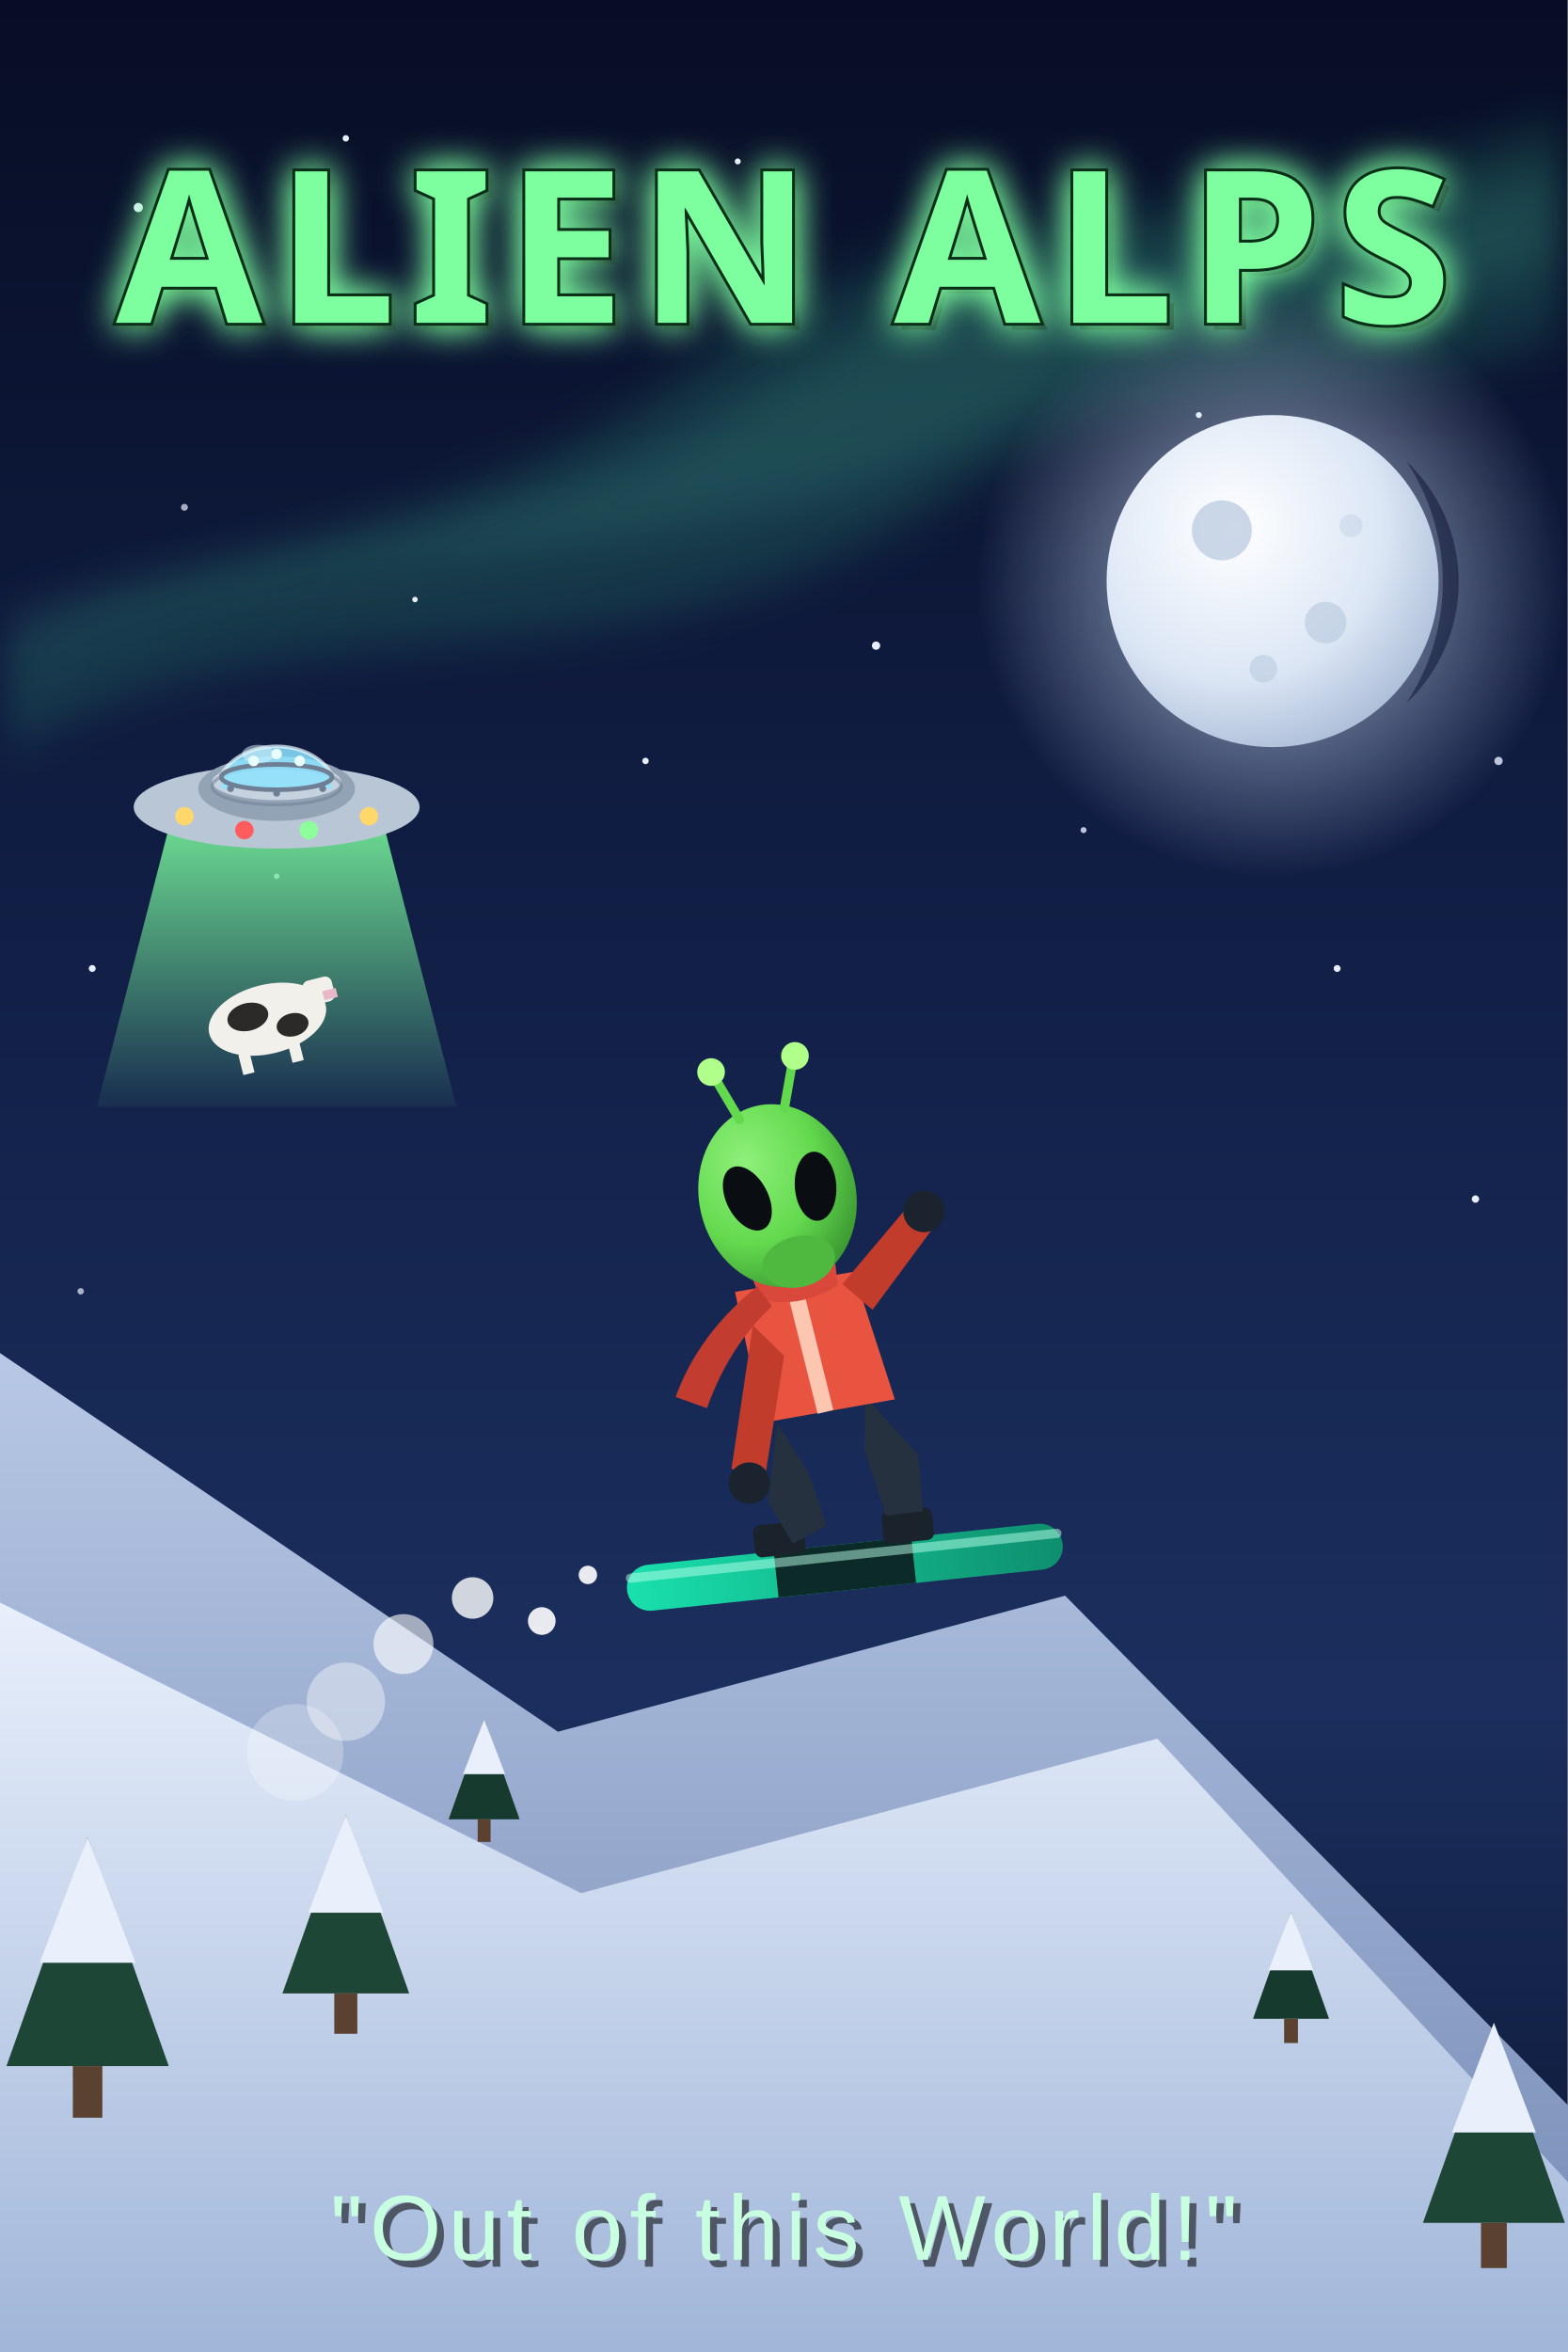
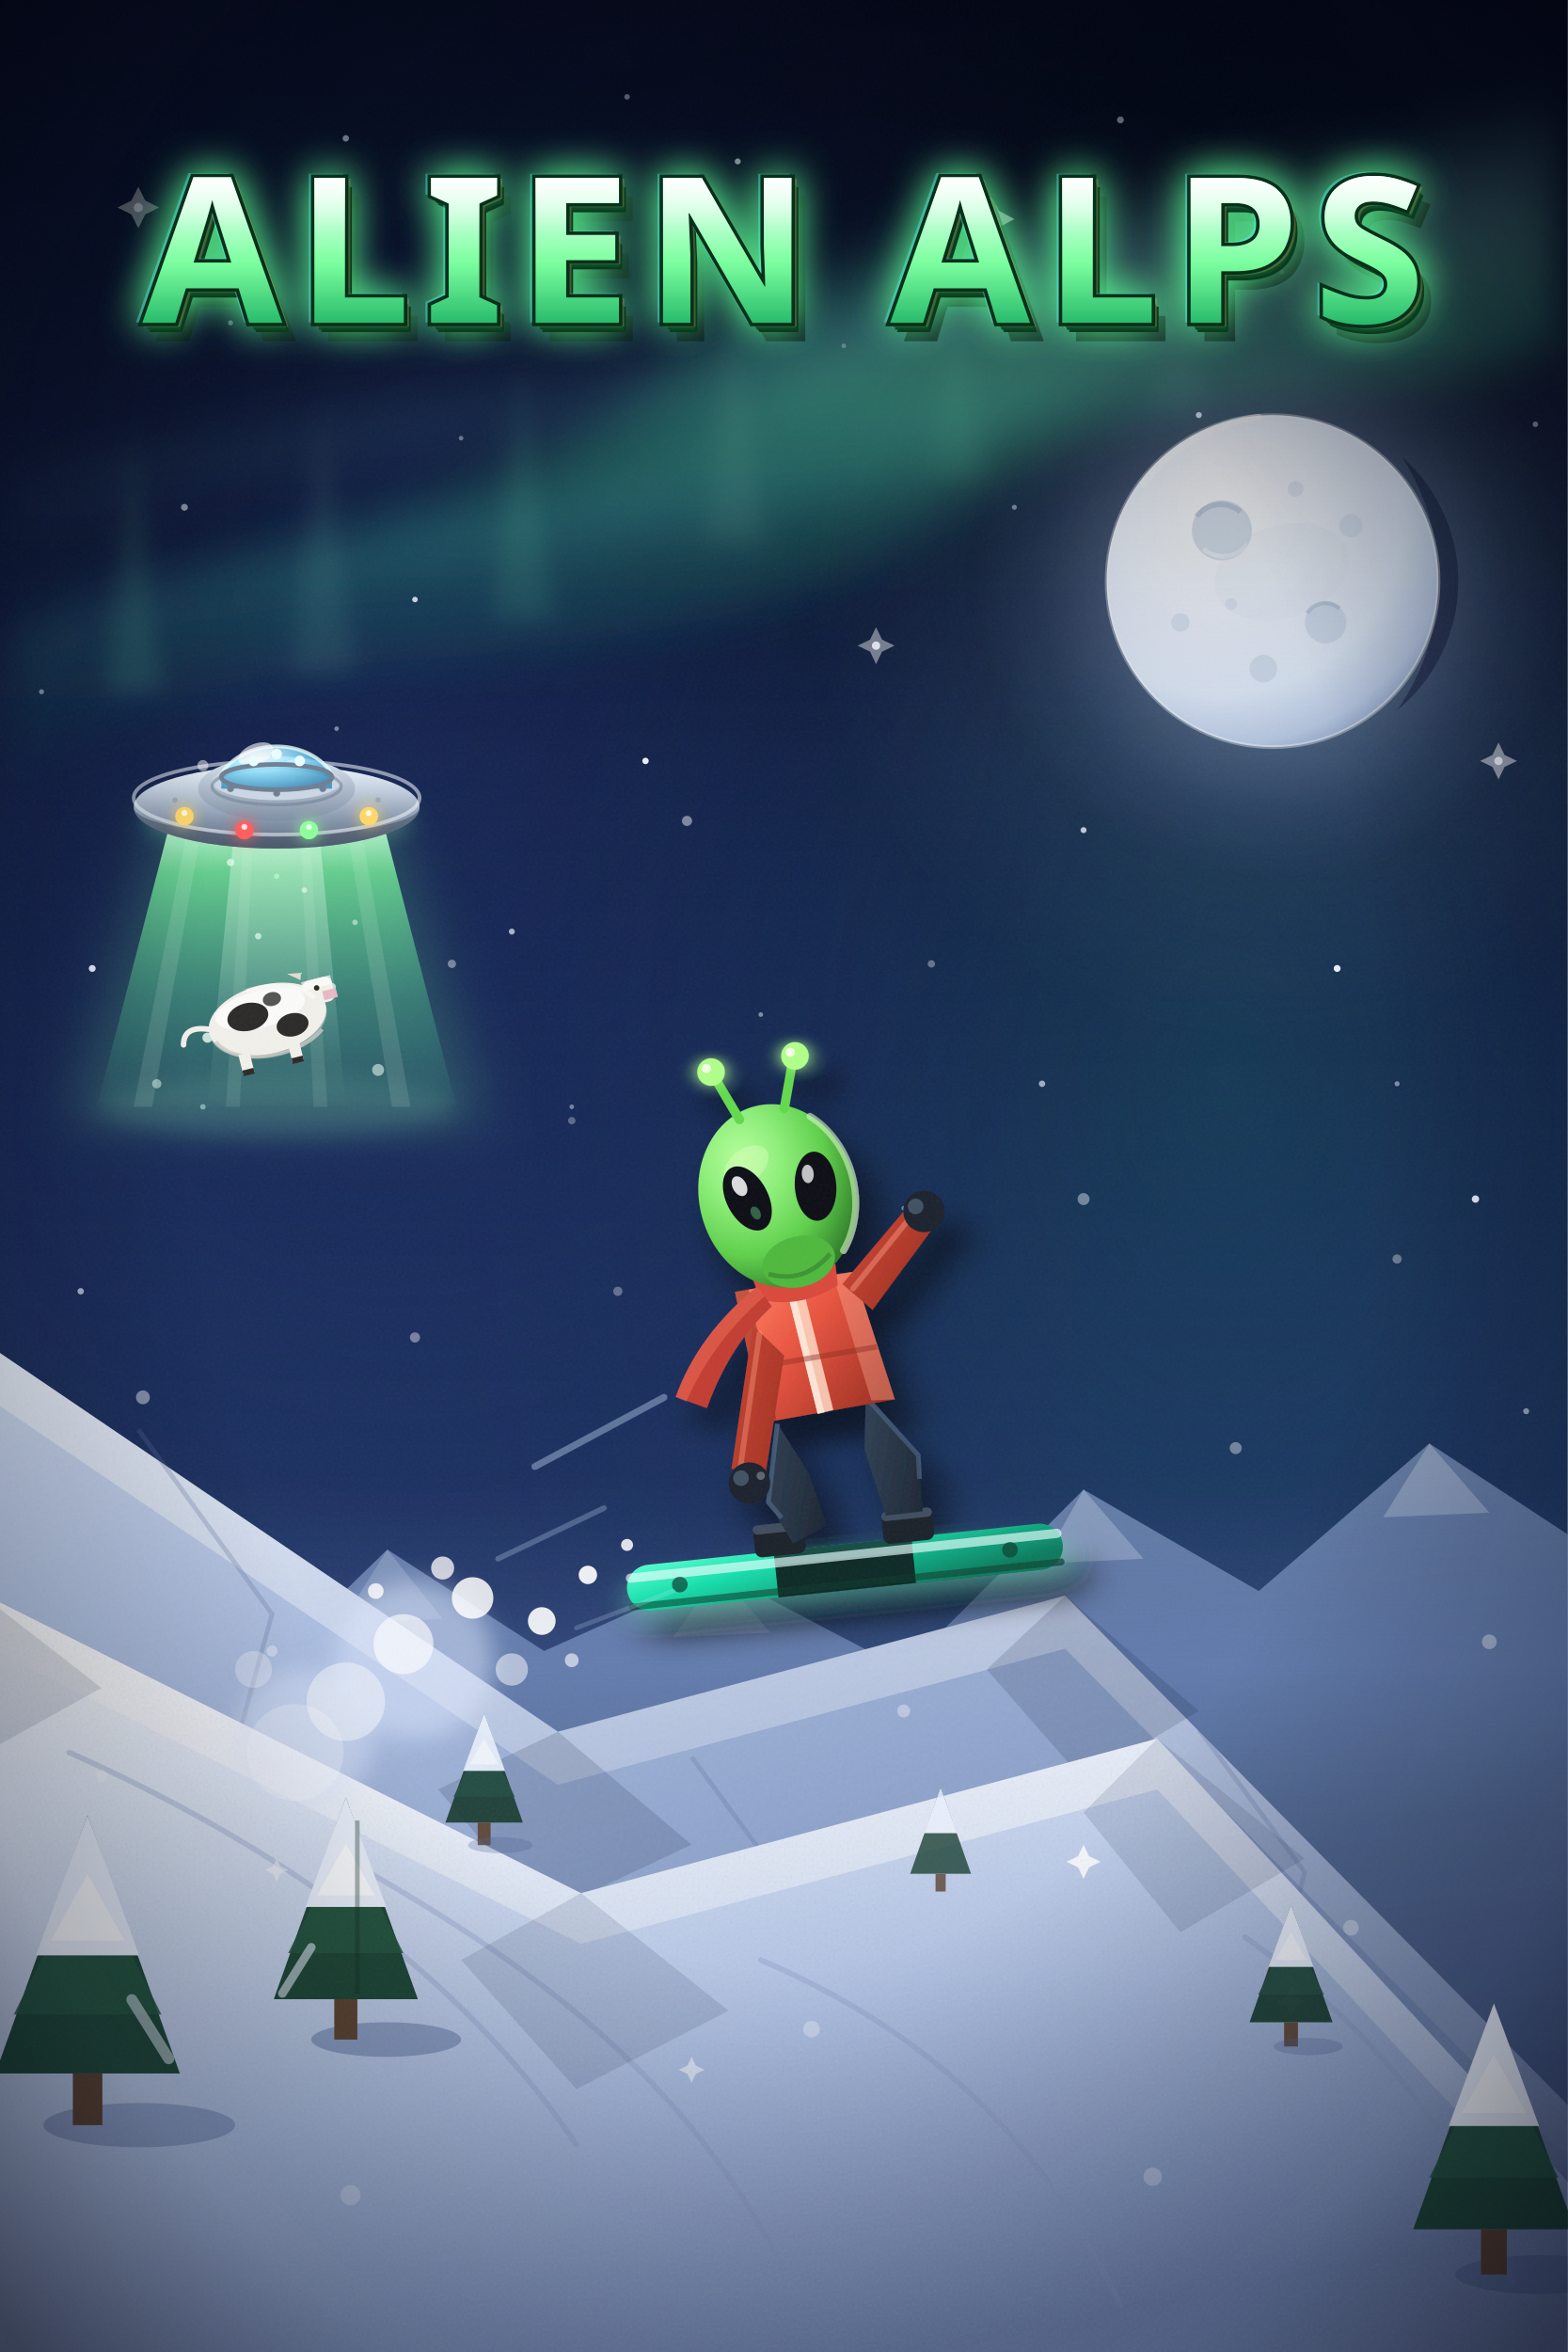
<svg xmlns="http://www.w3.org/2000/svg" viewBox="0 0 680 1020" width="400" height="600">
  <defs>
-     <linearGradient id="aaBg" x1="0" y1="0" x2="0" y2="1">
-       <stop offset="0" stop-color="#070d24" />
+     <linearGradient id="aao_sky" x1="0" y1="0" x2="0" y2="1">
+       <stop offset="0" stop-color="#04081c" />
+       <stop offset="0.18" stop-color="#070d24" />
      <stop offset="0.42" stop-color="#122048" />
-       <stop offset="0.72" stop-color="#1b2f5e" />
+       <stop offset="0.62" stop-color="#1b2f5e" />
+       <stop offset="0.80" stop-color="#16294f" />
      <stop offset="1" stop-color="#0b1530" />
    </linearGradient>
-     <radialGradient id="aaMoon" cx="38%" cy="34%" r="70%">
+     <radialGradient id="aao_nebulaA" cx="26%" cy="22%" r="58%">
+       <stop offset="0" stop-color="#3a6bd8" stop-opacity="0.20" />
+       <stop offset="0.6" stop-color="#2a4a9e" stop-opacity="0.08" />
+       <stop offset="1" stop-color="#0b1530" stop-opacity="0" />
+     </radialGradient>
+     <radialGradient id="aao_nebulaB" cx="78%" cy="46%" r="52%">
+       <stop offset="0" stop-color="#1fbf8f" stop-opacity="0.14" />
+       <stop offset="1" stop-color="#0b1530" stop-opacity="0" />
+     </radialGradient>
+     <linearGradient id="aao_auroraA" x1="0" y1="0" x2="0" y2="1">
+       <stop offset="0" stop-color="#8affd0" stop-opacity="0.05" />
+       <stop offset="0.45" stop-color="#3ddc97" stop-opacity="0.42" />
+       <stop offset="1" stop-color="#1a8f7d" stop-opacity="0.02" />
+     </linearGradient>
+     <linearGradient id="aao_auroraB" x1="0" y1="0" x2="0" y2="1">
+       <stop offset="0" stop-color="#c9ffe9" stop-opacity="0.03" />
+       <stop offset="0.5" stop-color="#66f0c8" stop-opacity="0.34" />
+       <stop offset="1" stop-color="#2f7fd0" stop-opacity="0.02" />
+     </linearGradient>
+     <linearGradient id="aao_auroraC" x1="0" y1="0" x2="0" y2="1">
+       <stop offset="0" stop-color="#a98bff" stop-opacity="0.02" />
+       <stop offset="0.5" stop-color="#7ad7ff" stop-opacity="0.20" />
+       <stop offset="1" stop-color="#7ad7ff" stop-opacity="0" />
+     </linearGradient>
+     <radialGradient id="aao_moonFace" cx="34%" cy="28%" r="78%">
      <stop offset="0" stop-color="#ffffff" />
-       <stop offset="0.65" stop-color="#dbe6f5" />
-       <stop offset="1" stop-color="#aebfd9" />
-     </radialGradient>
-     <radialGradient id="aaMoonHalo" cx="50%" cy="50%" r="50%">
-       <stop offset="0.55" stop-color="rgba(214,230,255,0.35)" />
-       <stop offset="1" stop-color="rgba(214,230,255,0)" />
-     </radialGradient>
-     <linearGradient id="aaBeam" x1="0" y1="0" x2="0" y2="1">
-       <stop offset="0" stop-color="rgba(125,255,160,0.85)" />
-       <stop offset="1" stop-color="rgba(125,255,160,0.05)" />
-     </linearGradient>
-     <linearGradient id="aaSnowA" x1="0" y1="0" x2="0" y2="1">
-       <stop offset="0" stop-color="#e9f0fc" />
-       <stop offset="1" stop-color="#9fb4d8" />
-     </linearGradient>
-     <linearGradient id="aaSnowB" x1="0" y1="0" x2="0" y2="1">
-       <stop offset="0" stop-color="#b9c9e6" />
-       <stop offset="1" stop-color="#7288b3" />
-     </linearGradient>
-     <radialGradient id="aaHeadShine" cx="35%" cy="28%" r="75%">
-       <stop offset="0" stop-color="#8ef07a" />
-       <stop offset="0.6" stop-color="#63d94e" />
-       <stop offset="1" stop-color="#3d9c33" />
-     </radialGradient>
-     <linearGradient id="aaDeck" x1="0" y1="0" x2="1" y2="0">
-       <stop offset="0" stop-color="#19e0ad" />
-       <stop offset="1" stop-color="#0e8f6e" />
-     </linearGradient>
-     <filter id="aaGlow" x="-30%" y="-60%" width="160%" height="220%">
-       <feGaussianBlur in="SourceGraphic" stdDeviation="8" result="b" />
+       <stop offset="0.38" stop-color="#f2f7ff" />
+       <stop offset="0.72" stop-color="#dbe6f5" />
+       <stop offset="0.92" stop-color="#b3c4de" />
+       <stop offset="1" stop-color="#8fa3c4" />
+     </radialGradient>
+     <radialGradient id="aao_moonHalo" cx="50%" cy="50%" r="50%">
+       <stop offset="0.30" stop-color="#d6e6ff" stop-opacity="0.42" />
+       <stop offset="0.58" stop-color="#bcd6ff" stop-opacity="0.20" />
+       <stop offset="0.80" stop-color="#9fc6ff" stop-opacity="0.07" />
+       <stop offset="1" stop-color="#9fc6ff" stop-opacity="0" />
+     </radialGradient>
+     <radialGradient id="aao_moonWash" cx="50%" cy="50%" r="50%">
+       <stop offset="0" stop-color="#cfe2ff" stop-opacity="0.16" />
+       <stop offset="1" stop-color="#cfe2ff" stop-opacity="0" />
+     </radialGradient>
+     <linearGradient id="aao_beam" x1="0" y1="0" x2="0" y2="1">
+       <stop offset="0" stop-color="#d8ffe6" stop-opacity="0.92" />
+       <stop offset="0.18" stop-color="#7dffa0" stop-opacity="0.72" />
+       <stop offset="0.62" stop-color="#5fe8a0" stop-opacity="0.30" />
+       <stop offset="1" stop-color="#3ddc97" stop-opacity="0.02" />
+     </linearGradient>
+     <linearGradient id="aao_beamCore" x1="0" y1="0" x2="0" y2="1">
+       <stop offset="0" stop-color="#ffffff" stop-opacity="0.75" />
+       <stop offset="1" stop-color="#b9ffd4" stop-opacity="0" />
+     </linearGradient>
+     <linearGradient id="aao_snowFar" x1="0" y1="0" x2="0.25" y2="1">
+       <stop offset="0" stop-color="#8fa6cd" />
+       <stop offset="0.5" stop-color="#6d84b0" />
+       <stop offset="1" stop-color="#4c6091" />
+     </linearGradient>
+     <linearGradient id="aao_snowB" x1="0.1" y1="0" x2="0.6" y2="1">
+       <stop offset="0" stop-color="#cfdcf3" />
+       <stop offset="0.28" stop-color="#a9bce0" />
+       <stop offset="0.7" stop-color="#7d93bf" />
+       <stop offset="1" stop-color="#5d719c" />
+     </linearGradient>
+     <linearGradient id="aao_snowA" x1="0.1" y1="0" x2="0.55" y2="1">
+       <stop offset="0" stop-color="#ffffff" />
+       <stop offset="0.14" stop-color="#eef4ff" />
+       <stop offset="0.5" stop-color="#c3d3ee" />
+       <stop offset="1" stop-color="#8ea4cd" />
+     </linearGradient>
+     <linearGradient id="aao_snowFront" x1="0.1" y1="0" x2="0.5" y2="1">
+       <stop offset="0" stop-color="#ffffff" />
+       <stop offset="0.2" stop-color="#e7effd" />
+       <stop offset="0.62" stop-color="#a9bcdf" />
+       <stop offset="1" stop-color="#6c81ae" />
+     </linearGradient>
+     <linearGradient id="aao_ridgeLip" x1="0" y1="0" x2="0" y2="1">
+       <stop offset="0" stop-color="#ffffff" stop-opacity="0.95" />
+       <stop offset="1" stop-color="#ffffff" stop-opacity="0" />
+     </linearGradient>
+     <linearGradient id="aao_hazeBand" x1="0" y1="0" x2="0" y2="1">
+       <stop offset="0" stop-color="#5f7fc4" stop-opacity="0" />
+       <stop offset="0.55" stop-color="#6f8fd0" stop-opacity="0.30" />
+       <stop offset="1" stop-color="#6f8fd0" stop-opacity="0" />
+     </linearGradient>
+     <linearGradient id="aao_hull" x1="0" y1="0" x2="0" y2="1">
+       <stop offset="0" stop-color="#eef4fb" />
+       <stop offset="0.3" stop-color="#c2cfdf" />
+       <stop offset="0.62" stop-color="#8b9bb0" />
+       <stop offset="1" stop-color="#57657a" />
+     </linearGradient>
+     <linearGradient id="aao_hullTop" x1="0" y1="0" x2="0" y2="1">
+       <stop offset="0" stop-color="#dfe9f5" />
+       <stop offset="1" stop-color="#7e8ea3" />
+     </linearGradient>
+     <radialGradient id="aao_dome" cx="34%" cy="26%" r="80%">
+       <stop offset="0" stop-color="#f2fdff" stop-opacity="0.95" />
+       <stop offset="0.42" stop-color="#8de3ff" stop-opacity="0.85" />
+       <stop offset="1" stop-color="#2a86b8" stop-opacity="0.8" />
+     </radialGradient>
+     <radialGradient id="aao_headShine" cx="33%" cy="26%" r="78%">
+       <stop offset="0" stop-color="#b6ff9c" />
+       <stop offset="0.32" stop-color="#8ef07a" />
+       <stop offset="0.68" stop-color="#5ecf4a" />
+       <stop offset="1" stop-color="#2f7d28" />
+     </radialGradient>
+     <linearGradient id="aao_deck" x1="0" y1="0" x2="1" y2="0.6">
+       <stop offset="0" stop-color="#5affd0" />
+       <stop offset="0.35" stop-color="#19e0ad" />
+       <stop offset="1" stop-color="#0a7a5d" />
+     </linearGradient>
+     <linearGradient id="aao_suit" x1="0.15" y1="0" x2="0.9" y2="1">
+       <stop offset="0" stop-color="#ff7a5f" />
+       <stop offset="0.4" stop-color="#e8543f" />
+       <stop offset="1" stop-color="#9e2f22" />
+     </linearGradient>
+     <linearGradient id="aao_sleeve" x1="0" y1="0" x2="1" y2="1">
+       <stop offset="0" stop-color="#d94a36" />
+       <stop offset="1" stop-color="#8f2a1e" />
+     </linearGradient>
+     <linearGradient id="aao_pant" x1="0" y1="0" x2="1" y2="1">
+       <stop offset="0" stop-color="#33445a" />
+       <stop offset="1" stop-color="#1b2531" />
+     </linearGradient>
+     <linearGradient id="aao_titleFill" x1="0" y1="0" x2="0" y2="1">
+       <stop offset="0" stop-color="#f2fff6" />
+       <stop offset="0.34" stop-color="#a6ffc2" />
+       <stop offset="0.58" stop-color="#7dffa0" />
+       <stop offset="1" stop-color="#26b96a" />
+     </linearGradient>
+     <linearGradient id="aao_titleSheen" x1="0" y1="0" x2="0" y2="1">
+       <stop offset="0" stop-color="#ffffff" stop-opacity="0.85" />
+       <stop offset="0.38" stop-color="#ffffff" stop-opacity="0.10" />
+       <stop offset="0.55" stop-color="#ffffff" stop-opacity="0" />
+     </linearGradient>
+     <radialGradient id="aao_vig" cx="50%" cy="46%" r="72%">
+       <stop offset="0.52" stop-color="#000000" stop-opacity="0" />
+       <stop offset="0.82" stop-color="#020614" stop-opacity="0.30" />
+       <stop offset="1" stop-color="#01040f" stop-opacity="0.62" />
+     </radialGradient>
+     <linearGradient id="aao_topShade" x1="0" y1="0" x2="0" y2="1">
+       <stop offset="0" stop-color="#01040f" stop-opacity="0.55" />
+       <stop offset="1" stop-color="#01040f" stop-opacity="0" />
+     </linearGradient>
+     <filter id="aao_glow" x="-25%" y="-55%" width="150%" height="210%">
+       <feGaussianBlur in="SourceGraphic" stdDeviation="9" result="b" />
      <feMerge>
        <feMergeNode in="b" />
        <feMergeNode in="b" />
        <feMergeNode in="SourceGraphic" />
      </feMerge>
    </filter>
-     <filter id="aaSoft" x="-40%" y="-40%" width="180%" height="180%">
-       <feGaussianBlur in="SourceGraphic" stdDeviation="10" />
+     <filter id="aao_soft" x="-35%" y="-45%" width="170%" height="190%">
+       <feGaussianBlur in="SourceGraphic" stdDeviation="11" />
+     </filter>
+     <filter id="aao_soft2" x="-30%" y="-40%" width="160%" height="180%">
+       <feGaussianBlur in="SourceGraphic" stdDeviation="5" />
+     </filter>
+     <filter id="aao_bloom" x="-90%" y="-90%" width="280%" height="280%">
+       <feGaussianBlur in="SourceGraphic" stdDeviation="3.2" result="b" />
+       <feMerge>
+         <feMergeNode in="b" />
+         <feMergeNode in="SourceGraphic" />
+       </feMerge>
+     </filter>
+     <filter id="aao_drop" x="-40%" y="-40%" width="190%" height="190%">
+       <feGaussianBlur in="SourceAlpha" stdDeviation="7" result="s" />
+       <feOffset in="s" dx="6" dy="14" result="o" />
+       <feComponentTransfer in="o" result="d">
+         <feFuncA type="linear" slope="0.55" />
+       </feComponentTransfer>
+       <feMerge>
+         <feMergeNode in="d" />
+         <feMergeNode in="SourceGraphic" />
+       </feMerge>
+     </filter>
+     <filter id="aao_grain" x="0%" y="0%" width="100%" height="100%">
+       <feTurbulence type="fractalNoise" baseFrequency="0.85" numOctaves="3" seed="11" result="n" />
+       <feColorMatrix in="n" type="saturate" values="0" result="g" />
+       <feComposite in="g" in2="SourceGraphic" operator="in" />
+     </filter>
+     <filter id="aao_grain2" x="0%" y="0%" width="100%" height="100%">
+       <feTurbulence type="fractalNoise" baseFrequency="0.6" numOctaves="2" seed="4" result="n" />
+       <feColorMatrix in="n" type="saturate" values="0" result="g" />
+       <feComposite in="g" in2="SourceGraphic" operator="in" />
    </filter>
  </defs>
-   <rect width="680" height="1020" fill="url(#aaBg)" />
-   <path d="M -20 340 C 120 240 260 320 420 210 C 520 145 620 190 700 130 L 700 40 C 560 110 430 60 300 160 C 180 250 60 230 -20 300 Z" fill="#3ddc97" opacity="0.16" filter="url(#aaSoft)" />
-   <path d="M -20 300 C 140 210 300 270 460 170 C 560 110 640 150 700 100 L 700 60 C 580 120 470 80 330 170 C 210 250 80 230 -20 280 Z" fill="#66f0c8" opacity="0.12" filter="url(#aaSoft)" />
+   <rect width="680" height="1020" fill="url(#aao_sky)" />
+   <rect width="680" height="1020" fill="url(#aao_nebulaA)" />
+   <rect width="680" height="1020" fill="url(#aao_nebulaB)" />
+   <g filter="url(#aao_soft)">
+     <path d="M -20 348 C 120 246 262 326 424 214 C 526 144 624 192 704 128 L 704 24 C 560 104 428 52 298 156 C 178 250 58 232 -20 296 Z" fill="url(#aao_auroraA)" />
+     <path d="M -20 306 C 142 212 302 274 462 172 C 562 110 642 152 704 98 L 704 46 C 580 116 470 76 330 168 C 210 250 80 230 -20 282 Z" fill="url(#aao_auroraB)" />
+     <path d="M -20 246 C 130 178 268 216 402 148 C 486 106 588 132 704 74 L 704 40 C 596 92 486 78 386 122 C 262 176 128 168 -20 216 Z" fill="url(#aao_auroraC)" />
+   </g>
+   <g filter="url(#aao_soft2)" opacity="0.5">
+     <path d="M 46 300 L 58 190 L 70 300 Z" fill="#7dffc4" opacity=".26" />
+     <path d="M 126 292 L 140 176 L 154 292 Z" fill="#9dffd8" opacity=".20" />
+     <path d="M 214 268 L 226 156 L 240 268 Z" fill="#7dffc4" opacity=".24" />
+     <path d="M 306 236 L 318 128 L 332 236 Z" fill="#b6ffe6" opacity=".18" />
+     <path d="M 404 208 L 414 108 L 428 208 Z" fill="#7dffc4" opacity=".20" />
+     <path d="M 500 178 L 512 88 L 524 178 Z" fill="#9dffd8" opacity=".15" />
+     <path d="M 612 150 L 622 66 L 634 150 Z" fill="#7dffc4" opacity=".14" />
+   </g>
  <g fill="#e8eeff">
    <circle cx="60" cy="90" r="2" />
    <circle cx="150" cy="60" r="1.4" />
    <circle cx="240" cy="120" r="1.7" opacity=".8" />
    <circle cx="320" cy="70" r="1.3" />
    <circle cx="430" cy="95" r="2.1" />
    <circle cx="80" cy="220" r="1.5" opacity=".7" />
    <circle cx="180" cy="260" r="1.2" />
    <circle cx="612" cy="80" r="1.6" />
    <circle cx="650" cy="330" r="1.8" opacity=".8" />
    <circle cx="40" cy="420" r="1.5" />
    <circle cx="120" cy="380" r="1.2" opacity=".7" />
    <circle cx="280" cy="330" r="1.4" />
    <circle cx="380" cy="280" r="1.8" />
    <circle cx="470" cy="360" r="1.3" opacity=".8" />
    <circle cx="580" cy="420" r="1.5" />
    <circle cx="35" cy="560" r="1.4" opacity=".7" />
    <circle cx="640" cy="520" r="1.6" />
    <circle cx="520" cy="180" r="1.3" />
-   </g>
-   <circle cx="552" cy="252" r="128" fill="url(#aaMoonHalo)" />
-   <circle cx="552" cy="252" r="72" fill="url(#aaMoon)" />
-   <circle cx="530" cy="230" r="13" fill="#b7c8de" opacity=".7" />
-   <circle cx="575" cy="270" r="9" fill="#b7c8de" opacity=".6" />
-   <circle cx="548" cy="290" r="6" fill="#b7c8de" opacity=".55" />
-   <circle cx="586" cy="228" r="5" fill="#c3d2e6" opacity=".5" />
-   <path d="M 610 200 A 72 72 0 0 1 610 305 A 95 95 0 0 0 610 200 Z" fill="#0a1130" opacity=".5" />
+     <circle cx="100" cy="140" r="1.1" opacity=".6" />
+     <circle cx="200" cy="190" r="1" opacity=".55" />
+     <circle cx="272" cy="42" r="1.2" opacity=".75" />
+     <circle cx="366" cy="150" r="1" opacity=".5" />
+     <circle cx="486" cy="52" r="1.5" opacity=".85" />
+     <circle cx="556" cy="118" r="1" opacity=".45" />
+     <circle cx="666" cy="184" r="1.2" opacity=".6" />
+     <circle cx="18" cy="300" r="1.1" opacity=".55" />
+     <circle cx="222" cy="404" r="1.3" opacity=".7" />
+     <circle cx="330" cy="440" r="1" opacity=".5" />
+     <circle cx="452" cy="470" r="1.4" opacity=".65" />
+     <circle cx="606" cy="470" r="1.1" opacity=".5" />
+     <circle cx="248" cy="480" r="1" opacity=".45" />
+     <circle cx="88" cy="480" r="1.2" opacity=".5" />
+     <circle cx="662" cy="612" r="1.3" opacity=".6" />
+     <circle cx="392" cy="524" r="1" opacity=".45" />
+     <circle cx="146" cy="316" r="1" opacity=".5" />
+     <circle cx="440" cy="220" r="1.1" opacity=".55" />
+   </g>
+   <g fill="#ffffff" opacity=".85">
+     <path d="M 430 95 L 433.4 88.5 L 440 85 L 433.4 81.5 L 430 75 L 426.6 81.5 L 420 85 L 426.6 88.5 Z" transform="translate(0,10)" />
+     <path d="M 60 90 L 63 84 L 69 81 L 63 78 L 60 72 L 57 78 L 51 81 L 57 84 Z" transform="translate(0,9)" opacity=".7" />
+     <path d="M 650 330 L 652.6 324.6 L 658 322 L 652.6 319.4 L 650 314 L 647.4 319.4 L 642 322 L 647.4 324.6 Z" transform="translate(0,8)" opacity=".6" />
+     <path d="M 380 280 L 382.6 274.6 L 388 272 L 382.6 269.4 L 380 264 L 377.4 269.4 L 372 272 L 377.4 274.6 Z" transform="translate(0,8)" opacity=".55" />
+   </g>
+   <circle cx="552" cy="252" r="200" fill="url(#aao_moonWash)" />
+   <circle cx="552" cy="252" r="128" fill="url(#aao_moonHalo)" />
+   <circle cx="552" cy="252" r="72" fill="url(#aao_moonFace)" />
+   <g opacity=".85">
+     <circle cx="530" cy="230" r="13" fill="#b7c8de" opacity=".62" />
+     <path d="M 519 224 A 13 13 0 0 1 538 222" fill="none" stroke="#98abc6" stroke-width="2.2" opacity=".55" />
+     <path d="M 522 238 A 13 13 0 0 0 541 236" fill="none" stroke="#ffffff" stroke-width="2" opacity=".5" />
+     <circle cx="575" cy="270" r="9" fill="#b7c8de" opacity=".55" />
+     <path d="M 567 266 A 9 9 0 0 1 581 264" fill="none" stroke="#96a9c4" stroke-width="1.8" opacity=".5" />
+     <circle cx="548" cy="290" r="6" fill="#b7c8de" opacity=".5" />
+     <circle cx="586" cy="228" r="5" fill="#c3d2e6" opacity=".45" />
+     <circle cx="512" cy="270" r="4" fill="#b7c8de" opacity=".4" />
+     <circle cx="562" cy="212" r="3.4" fill="#c3d2e6" opacity=".4" />
+     <circle cx="534" cy="262" r="2.6" fill="#b7c8de" opacity=".35" />
+     <ellipse cx="556" cy="248" rx="30" ry="20" fill="#c9d7ea" opacity=".16" transform="rotate(-18 556 248)" />
+   </g>
+   <path d="M 608 198 A 72 72 0 0 1 606 308 A 98 98 0 0 0 608 198 Z" fill="#0a1130" opacity=".45" />
+   <circle cx="552" cy="252" r="72" fill="none" stroke="#ffffff" stroke-width="1.6" opacity=".35" />
+   <path d="M 496 210 A 72 72 0 0 1 546 181" fill="none" stroke="#ffffff" stroke-width="3" opacity=".55" stroke-linecap="round" />
  <g transform="translate(120,330)">
-     <polygon points="-46,26 46,26 78,150 -78,150" fill="url(#aaBeam)" />
-     <ellipse cx="0" cy="20" rx="62" ry="18" fill="#b9c6d6" />
-     <ellipse cx="0" cy="12" rx="34" ry="14" fill="#93a3b6" />
-     <ellipse cx="0" cy="9" rx="28" ry="8" fill="#c7d2e0" />
+     <polygon points="-52,26 52,26 92,158 -92,158" fill="#7dffa0" opacity=".18" filter="url(#aao_soft)" />
+     <polygon points="-46,26 46,26 78,150 -78,150" fill="url(#aao_beam)" />
+     <polygon points="-18,26 18,26 30,150 -30,150" fill="url(#aao_beamCore)" opacity=".55" />
+     <g opacity=".45">
+       <polygon points="-38,26 -32,26 -54,150 -62,150" fill="#eaffef" opacity=".28" />
+       <polygon points="-14,26 -10,26 -16,150 -22,150" fill="#eaffef" opacity=".22" />
+       <polygon points="10,26 14,26 22,150 16,150" fill="#eaffef" opacity=".22" />
+       <polygon points="30,26 36,26 58,150 50,150" fill="#eaffef" opacity=".26" />
+     </g>
+     <ellipse cx="0" cy="150" rx="78" ry="13" fill="#9dffc4" opacity=".16" filter="url(#aao_soft2)" />
+     <g fill="#f0fff5">
+       <circle cx="-30" cy="120" r="2.2" opacity=".8" />
+       <circle cx="24" cy="98" r="1.7" opacity=".7" />
+       <circle cx="-8" cy="76" r="1.4" opacity=".65" />
+       <circle cx="44" cy="134" r="2.6" opacity=".55" />
+       <circle cx="-52" cy="140" r="2" opacity=".5" />
+       <circle cx="12" cy="56" r="1.2" opacity=".6" />
+       <circle cx="-20" cy="44" r="1.6" opacity=".7" />
+       <circle cx="34" cy="70" r="1.2" opacity=".5" />
+     </g>
+     <ellipse cx="0" cy="26" rx="58" ry="12" fill="#8dffb4" opacity=".35" filter="url(#aao_soft2)" />
+     <ellipse cx="0" cy="20" rx="62" ry="18" fill="url(#aao_hull)" />
+     <path d="M -62 20 A 62 18 0 0 0 62 20 A 62 12 0 0 1 -62 20 Z" fill="#3f4c5e" opacity=".55" />
+     <ellipse cx="0" cy="16" rx="62" ry="16" fill="none" stroke="#f4f9ff" stroke-width="1.6" opacity=".55" />
+     <ellipse cx="0" cy="12" rx="34" ry="14" fill="url(#aao_hullTop)" />
+     <ellipse cx="0" cy="9" rx="28" ry="8" fill="#ccd7e5" />
    <ellipse cx="0" cy="11" rx="28" ry="8" fill="none" stroke="#6f7f93" stroke-width="1.4" opacity=".55" />
-     <path d="M -24 6 A 26 20 0 0 1 24 6 L 24 12 L -24 12 Z" fill="#8de3ff" opacity=".85" />
-     <path d="M -24 6 A 26 20 0 0 1 24 6" fill="none" stroke="#eaf9ff" stroke-width="1.6" opacity=".7" />
+     <path d="M -24 6 A 26 20 0 0 1 24 6 L 24 12 L -24 12 Z" fill="url(#aao_dome)" />
+     <path d="M -24 6 A 26 20 0 0 1 24 6" fill="none" stroke="#eaffff" stroke-width="1.6" opacity=".8" />
+     <ellipse cx="-9" cy="-3" rx="8" ry="4.4" fill="#ffffff" opacity=".6" transform="rotate(-22 -9 -3)" />
+     <ellipse cx="7" cy="1" rx="3" ry="1.6" fill="#ffffff" opacity=".4" />
    <ellipse cx="0" cy="7" rx="24" ry="5.5" fill="none" stroke="#6f7f93" stroke-width="2" />
-     <ellipse cx="-8" cy="-3" rx="7" ry="4" fill="#dbf5ff" opacity=".5" />
    <circle cx="-10" cy="0" r="2.3" fill="#eaffff" />
    <circle cx="0" cy="-3" r="2.3" fill="#eaffff" />
    <circle cx="10" cy="0" r="2.3" fill="#eaffff" />
    <circle cx="-20" cy="12" r="1.5" fill="#6f7f93" />
    <circle cx="20" cy="12" r="1.5" fill="#6f7f93" />
    <circle cx="0" cy="14" r="1.5" fill="#6f7f93" />
-     <circle cx="-40" cy="24" r="4" fill="#ffd76b" />
-     <circle cx="-14" cy="30" r="4" fill="#ff5d5d" />
-     <circle cx="14" cy="30" r="4" fill="#8dff9a" />
-     <circle cx="40" cy="24" r="4" fill="#ffd76b" />
+     <circle cx="-44" cy="17" r="1.2" fill="#8c9bad" opacity=".7" />
+     <circle cx="44" cy="17" r="1.2" fill="#8c9bad" opacity=".7" />
+     <g filter="url(#aao_bloom)">
+       <circle cx="-40" cy="24" r="4" fill="#ffd76b" />
+       <circle cx="-14" cy="30" r="4" fill="#ff5d5d" />
+       <circle cx="14" cy="30" r="4" fill="#8dff9a" />
+       <circle cx="40" cy="24" r="4" fill="#ffd76b" />
+     </g>
+     <circle cx="-40" cy="22.6" r="1.3" fill="#fff8e2" />
+     <circle cx="-14" cy="28.6" r="1.3" fill="#ffe0e0" />
+     <circle cx="14" cy="28.6" r="1.3" fill="#e6ffe9" />
+     <circle cx="40" cy="22.6" r="1.3" fill="#fff8e2" />
    <g transform="translate(-4,112) rotate(-14)">
+       <ellipse cx="0" cy="1" rx="26" ry="15" fill="#cfd6e0" opacity=".5" />
      <ellipse cx="0" cy="0" rx="26" ry="15" fill="#f2f0ea" />
+       <ellipse cx="-2" cy="-5" rx="20" ry="8" fill="#ffffff" opacity=".7" />
      <ellipse cx="-8" cy="-3" rx="9" ry="6" fill="#2b2a28" />
      <ellipse cx="10" cy="5" rx="7" ry="5" fill="#2b2a28" />
+       <ellipse cx="4" cy="-8" rx="4" ry="3" fill="#2b2a28" opacity=".8" />
+       <path d="M -24 4 A 26 15 0 0 0 22 10" fill="none" stroke="#cdc9c0" stroke-width="1.6" opacity=".8" />
      <rect x="18" y="-12" width="13" height="11" rx="3" fill="#f2f0ea" />
+       <path d="M 18 -12 h 13 v 4 h -13 Z" fill="#ffffff" opacity=".65" />
      <rect x="26" y="-6" width="6" height="4" fill="#e8b8c8" />
+       <circle cx="24" cy="-8" r="1.2" fill="#2b2a28" />
+       <path d="M 18 -13 l -5 -4 l 6 1 Z" fill="#e0dcd2" />
      <rect x="-16" y="12" width="5" height="9" fill="#f2f0ea" />
      <rect x="6" y="12" width="5" height="9" fill="#f2f0ea" />
-     </g>
-   </g>
-   <polygon points="-10,580 242,751 462,692 690,923 690,1030 -10,1030" fill="url(#aaSnowB)" />
-   <polygon points="-10,690 252,821 502,754 690,957 690,1030 -10,1030" fill="url(#aaSnowA)" />
+       <rect x="-16" y="19" width="5" height="2.5" fill="#2b2a28" />
+       <rect x="6" y="19" width="5" height="2.5" fill="#2b2a28" />
+       <path d="M -26 -2 q -10 -4 -12 4" fill="none" stroke="#f2f0ea" stroke-width="2.4" stroke-linecap="round" />
+       <path d="M -6 -14 A 26 15 0 0 1 22 -4" fill="none" stroke="#ffffff" stroke-width="2" opacity=".55" />
+     </g>
+   </g>
+   <g opacity=".72">
+     <polygon points="-10,790 40,700 96,742 168,672 236,716 312,682 392,724 470,646 546,690 620,626 690,672 690,1030 -10,1030" fill="url(#aao_snowFar)" />
+     <path d="M 470 646 L 496 676 L 452 678 Z" fill="#dbe6f8" opacity=".55" />
+     <path d="M 620 626 L 646 656 L 600 658 Z" fill="#dbe6f8" opacity=".55" />
+     <path d="M 168 672 L 192 702 L 148 704 Z" fill="#dbe6f8" opacity=".45" />
+     <path d="M 312 682 L 334 708 L 292 710 Z" fill="#dbe6f8" opacity=".4" />
+   </g>
+   <rect x="0" y="640" width="680" height="150" fill="url(#aao_hazeBand)" />
+   <polygon points="-10,580 242,751 462,692 690,923 690,1030 -10,1030" fill="url(#aao_snowB)" />
+   <path d="M -10 580 L 242 751 L 462 692 L 690 923 L 690 946 L 462 715 L 242 774 L -10 603 Z" fill="url(#aao_ridgeLip)" opacity=".55" />
+   <g stroke="#5f7099" stroke-width="2" fill="none" opacity=".28">
+     <path d="M 60 620 L 118 700 L 96 780" />
+     <path d="M 300 762 L 350 830 L 330 900" />
+     <path d="M 520 750 L 566 812 L 548 880" />
+   </g>
+   <g fill="#0f1c3c" opacity=".16">
+     <polygon points="242,751 300,800 236,830 190,776" />
+     <polygon points="462,692 520,742 470,772 428,724" />
+   </g>
+   <polygon points="-10,580 242,751 462,692 690,923 690,1030 -10,1030" fill="#ffffff" opacity=".07" filter="url(#aao_grain2)" />
+   <polygon points="-10,690 252,821 502,754 690,957 690,1030 -10,1030" fill="url(#aao_snowFront)" />
+   <path d="M -10 690 L 252 821 L 502 754 L 690 957 L 690 978 L 502 776 L 252 843 L -10 712 Z" fill="url(#aao_ridgeLip)" opacity=".7" />
+   <g stroke="#7d92bd" stroke-width="2.4" fill="none" opacity=".32" stroke-linecap="round">
+     <path d="M 30 760 C 120 800 200 856 250 930" />
+     <path d="M 160 812 C 240 858 300 906 340 984" />
+     <path d="M 330 850 C 400 880 452 926 486 1000" />
+     <path d="M 540 840 C 596 880 634 926 656 990" />
+   </g>
+   <g fill="#1a2a52" opacity=".14">
+     <polygon points="252,821 316,872 250,906 200,850" />
+     <polygon points="502,754 566,806 512,838 470,786" />
+     <polygon points="-10,690 44,732 -10,762" />
+   </g>
+   <g fill="#ffffff" opacity=".85">
+     <path d="M 470 800 l 2.4 5 l 5 2.4 l -5 2.4 l -2.4 5 l -2.4 -5 l -5 -2.4 l 5 -2.4 Z" />
+     <path d="M 560 862 l 2 4.2 l 4.2 2 l -4.2 2 l -2 4.2 l -2 -4.2 l -4.2 -2 l 4.2 -2 Z" opacity=".7" />
+     <path d="M 300 892 l 1.8 3.8 l 3.8 1.8 l -3.8 1.8 l -1.8 3.8 l -1.8 -3.8 l -3.8 -1.8 l 3.8 -1.8 Z" opacity=".6" />
+     <path d="M 120 806 l 1.6 3.4 l 3.4 1.6 l -3.4 1.6 l -1.6 3.4 l -1.6 -3.4 l -3.4 -1.6 l 3.4 -1.6 Z" opacity=".55" />
+     <path d="M 636 930 l 1.8 3.8 l 3.8 1.8 l -3.8 1.8 l -1.8 3.8 l -1.8 -3.8 l -3.8 -1.8 l 3.8 -1.8 Z" opacity=".6" />
+   </g>
+   <polygon points="-10,690 252,821 502,754 690,957 690,1030 -10,1030" fill="#ffffff" opacity=".08" filter="url(#aao_grain)" />
  <g>
-     <g transform="translate(210,782) scale(.7)">
-       <polygon points="0,-52 22,10 -22,10" fill="#173a2e" />
-       <polygon points="0,-52 13,-18 -13,-18" fill="#e9f0fc" />
-       <rect x="-4" y="10" width="8" height="14" fill="#5b4230" />
-     </g>
-     <g transform="translate(560,868) scale(.75)">
-       <polygon points="0,-52 22,10 -22,10" fill="#173a2e" />
-       <polygon points="0,-52 13,-18 -13,-18" fill="#e9f0fc" />
-       <rect x="-4" y="10" width="8" height="14" fill="#5b4230" />
+     <g transform="translate(210,782) scale(.7)" opacity=".9">
+       <polygon points="0,-56 24,12 -24,12" fill="#173a2e" />
+       <polygon points="0,-42 19,-4 -19,-4" fill="#1c4636" opacity=".9" />
+       <polygon points="0,-56 13,-20 -13,-20" fill="#e9f0fc" />
+       <polygon points="0,-40 9,-24 -9,-24" fill="#ffffff" opacity=".7" />
+       <rect x="-4" y="12" width="8" height="14" fill="#5b4230" />
+       <ellipse cx="10" cy="26" rx="20" ry="5" fill="#4a5f8e" opacity=".3" />
+     </g>
+     <g transform="translate(560,868) scale(.75)" opacity=".92">
+       <polygon points="0,-56 24,12 -24,12" fill="#173a2e" />
+       <polygon points="0,-42 19,-4 -19,-4" fill="#1c4636" opacity=".9" />
+       <polygon points="0,-56 13,-20 -13,-20" fill="#e9f0fc" />
+       <polygon points="0,-40 9,-24 -9,-24" fill="#ffffff" opacity=".7" />
+       <rect x="-4" y="12" width="8" height="14" fill="#5b4230" />
+       <ellipse cx="10" cy="26" rx="20" ry="5" fill="#4a5f8e" opacity=".3" />
+     </g>
+     <g transform="translate(408,806) scale(.55)" opacity=".8">
+       <polygon points="0,-56 24,12 -24,12" fill="#1a4033" />
+       <polygon points="0,-56 13,-20 -13,-20" fill="#e9f0fc" />
+       <rect x="-4" y="12" width="8" height="14" fill="#5b4230" />
    </g>
    <g transform="translate(150,852) scale(1.25)">
-       <polygon points="0,-52 22,10 -22,10" fill="#1d4636" />
-       <polygon points="0,-52 13,-18 -13,-18" fill="#e9f0fc" />
-       <rect x="-4" y="10" width="8" height="14" fill="#5b4230" />
+       <ellipse cx="14" cy="26" rx="26" ry="6" fill="#3d5387" opacity=".38" />
+       <polygon points="0,-58 25,12 -25,12" fill="#1d4636" />
+       <polygon points="0,-44 20,-4 -20,-4" fill="#245640" opacity=".85" />
+       <polygon points="0,-58 14,-20 -14,-20" fill="#e9f0fc" />
+       <polygon points="0,-42 10,-24 -10,-24" fill="#ffffff" opacity=".75" />
+       <path d="M -12 -6 L -22 10" stroke="#e9f0fc" stroke-width="3" opacity=".6" stroke-linecap="round" />
+       <rect x="-4" y="12" width="8" height="14" fill="#5b4230" />
+       <path d="M 4 -50 L 4 10" stroke="#0e2a20" stroke-width="1.6" opacity=".35" />
    </g>
    <g transform="translate(648,950) scale(1.4)">
-       <polygon points="0,-52 22,10 -22,10" fill="#1d4636" />
-       <polygon points="0,-52 13,-18 -13,-18" fill="#e9f0fc" />
-       <rect x="-4" y="10" width="8" height="14" fill="#5b4230" />
+       <ellipse cx="14" cy="26" rx="26" ry="6" fill="#3d5387" opacity=".35" />
+       <polygon points="0,-58 25,12 -25,12" fill="#1d4636" />
+       <polygon points="0,-44 20,-4 -20,-4" fill="#245640" opacity=".85" />
+       <polygon points="0,-58 14,-20 -14,-20" fill="#e9f0fc" />
+       <polygon points="0,-42 10,-24 -10,-24" fill="#ffffff" opacity=".75" />
+       <rect x="-4" y="12" width="8" height="14" fill="#5b4230" />
    </g>
    <g transform="translate(38,880) scale(1.6)">
-       <polygon points="0,-52 22,10 -22,10" fill="#1d4636" />
-       <polygon points="0,-52 13,-18 -13,-18" fill="#e9f0fc" />
-       <rect x="-4" y="10" width="8" height="14" fill="#5b4230" />
-     </g>
-   </g>
-   <g fill="#ffffff" transform="translate(0,-102)">
-     <circle cx="205" cy="795" r="9" opacity=".8" />
-     <circle cx="175" cy="815" r="13" opacity=".6" />
-     <circle cx="150" cy="840" r="17" opacity=".4" />
-     <circle cx="235" cy="805" r="6" opacity=".9" />
-     <circle cx="128" cy="862" r="21" opacity=".25" />
-     <circle cx="255" cy="785" r="4" opacity=".9" />
-   </g>
-   <g transform="translate(360,618) rotate(-14)">
+       <ellipse cx="14" cy="26" rx="26" ry="6" fill="#3d5387" opacity=".32" />
+       <polygon points="0,-58 25,12 -25,12" fill="#1d4636" />
+       <polygon points="0,-44 20,-4 -20,-4" fill="#245640" opacity=".85" />
+       <polygon points="0,-58 14,-20 -14,-20" fill="#e9f0fc" />
+       <polygon points="0,-42 10,-24 -10,-24" fill="#ffffff" opacity=".75" />
+       <path d="M 12 -8 L 22 8" stroke="#e9f0fc" stroke-width="3" opacity=".55" stroke-linecap="round" />
+       <rect x="-4" y="12" width="8" height="14" fill="#5b4230" />
+     </g>
+   </g>
+   <g transform="translate(0,-102)">
+     <g fill="#dfe9ff" opacity=".5" filter="url(#aao_soft2)">
+       <circle cx="180" cy="822" r="34" />
+       <circle cx="132" cy="856" r="30" />
+     </g>
+     <g fill="#ffffff">
+       <circle cx="205" cy="795" r="9" opacity=".85" />
+       <circle cx="175" cy="815" r="13" opacity=".62" />
+       <circle cx="150" cy="840" r="17" opacity=".42" />
+       <circle cx="235" cy="805" r="6" opacity=".9" />
+       <circle cx="128" cy="862" r="21" opacity=".26" />
+       <circle cx="255" cy="785" r="4" opacity=".92" />
+       <circle cx="192" cy="782" r="5" opacity=".75" />
+       <circle cx="222" cy="826" r="7" opacity=".5" />
+       <circle cx="163" cy="792" r="3.4" opacity=".8" />
+       <circle cx="272" cy="772" r="2.6" opacity=".85" />
+       <circle cx="110" cy="826" r="8" opacity=".3" />
+       <circle cx="248" cy="822" r="3" opacity=".6" />
+     </g>
+   </g>
+   <g transform="translate(360,618) rotate(-14)" filter="url(#aao_drop)">
    <g transform="rotate(8)">
-       <rect x="-95" y="52" width="190" height="20" rx="10" fill="url(#aaDeck)" />
+       <rect x="-97" y="58" width="194" height="16" rx="8" fill="#7dffd0" opacity=".28" filter="url(#aao_soft2)" />
+       <rect x="-95" y="52" width="190" height="20" rx="10" fill="url(#aao_deck)" />
      <rect x="-30" y="52" width="60" height="20" fill="#0c2b28" />
-       <rect x="-95" y="55" width="190" height="4" rx="2" fill="#baffe9" opacity=".5" />
+       <path d="M -30 52 h 60 v 6 h -60 Z" fill="#1c5c50" opacity=".7" />
+       <rect x="-95" y="55" width="190" height="4" rx="2" fill="#eaffff" opacity=".65" />
+       <rect x="-95" y="68" width="190" height="3" rx="1.5" fill="#053b2c" opacity=".55" />
+       <circle cx="-72" cy="62" r="3.4" fill="#0a3d30" opacity=".7" />
+       <circle cx="72" cy="62" r="3.4" fill="#0a3d30" opacity=".7" />
      <rect x="-38" y="40" width="22" height="14" rx="3" fill="#1a222c" />
      <rect x="18" y="40" width="22" height="14" rx="3" fill="#1a222c" />
-     </g>
-     <path d="M -22 -6 L -34 26 L -28 46 L -12 42 L -14 18 Z" fill="#25313f" />
-     <path d="M 18 -8 L 34 22 L 30 46 L 14 44 L 12 14 Z" fill="#25313f" />
-     <path d="M -26 -66 L 26 -62 L 30 -4 L -28 -8 Z" fill="#e8543f" />
+       <rect x="-38" y="40" width="22" height="4" rx="2" fill="#48576b" opacity=".8" />
+       <rect x="18" y="40" width="22" height="4" rx="2" fill="#48576b" opacity=".8" />
+     </g>
+     <path d="M -22 -6 L -34 26 L -28 46 L -12 42 L -14 18 Z" fill="url(#aao_pant)" />
+     <path d="M 18 -8 L 34 22 L 30 46 L 14 44 L 12 14 Z" fill="url(#aao_pant)" />
+     <path d="M -22 -6 L -34 26 L -30 34" fill="none" stroke="#57708e" stroke-width="2" opacity=".55" />
+     <path d="M 18 -8 L 34 22 L 32 32" fill="none" stroke="#57708e" stroke-width="2" opacity=".5" />
+     <path d="M -26 -66 L 26 -62 L 30 -4 L -28 -8 Z" fill="url(#aao_suit)" />
+     <path d="M 26 -62 L 30 -4 L 20 -6 L 17 -63 Z" fill="#ffb59c" opacity=".35" />
+     <path d="M -26 -66 L -20 -66 L -22 -8 L -28 -8 Z" fill="#7a2117" opacity=".45" />
    <rect x="-4" y="-62" width="7" height="56" fill="#ffd9c4" opacity=".85" />
-     <path d="M 20 -58 L 56 -84 L 64 -72 L 30 -44 Z" fill="#c23c2c" />
+     <rect x="-4" y="-62" width="3" height="56" fill="#fff2e6" opacity=".7" />
+     <path d="M -24 -32 L 28 -28" stroke="#8f2a1e" stroke-width="2.4" opacity=".45" />
+     <path d="M 20 -58 L 56 -84 L 64 -72 L 30 -44 Z" fill="url(#aao_sleeve)" />
+     <path d="M 24 -55 L 57 -80" stroke="#ff9a80" stroke-width="2.4" opacity=".45" stroke-linecap="round" />
    <circle cx="62" cy="-80" r="9" fill="#1b232e" />
-     <path d="M -22 -50 L -46 8 L -34 18 L -12 -34 Z" fill="#c23c2c" />
+     <circle cx="59" cy="-83" r="3.4" fill="#4b5c72" opacity=".8" />
+     <path d="M -22 -50 L -46 8 L -34 18 L -12 -34 Z" fill="url(#aao_sleeve)" />
+     <path d="M -20 -46 L -42 8" stroke="#ff9a80" stroke-width="2.4" opacity=".4" stroke-linecap="round" />
    <circle cx="-40" cy="16" r="9" fill="#1b232e" />
+     <circle cx="-43" cy="13" r="3.4" fill="#4b5c72" opacity=".8" />
    <path d="M -18 -76 Q 0 -66 20 -74 L 18 -58 Q 0 -52 -16 -60 Z" fill="#d9483b" />
+     <path d="M -18 -76 Q 0 -66 20 -74 L 19 -69 Q 0 -61 -17 -70 Z" fill="#ff8a72" opacity=".55" />
    <path d="M -16 -66 Q -46 -52 -62 -28 L -50 -20 Q -34 -44 -12 -56 Z" fill="#c23c30" />
-     <ellipse cx="2" cy="-102" rx="34" ry="40" fill="url(#aaHeadShine)" />
+     <path d="M -16 -66 Q -46 -52 -62 -28 L -58 -25 Q -40 -48 -14 -61 Z" fill="#ff7a63" opacity=".4" />
+     <ellipse cx="2" cy="-102" rx="34" ry="40" fill="url(#aao_headShine)" />
+     <path d="M 24 -132 A 34 40 0 0 1 24 -72" fill="none" stroke="#e2ffd0" stroke-width="3" opacity=".55" stroke-linecap="round" />
+     <ellipse cx="-8" cy="-118" rx="11" ry="7" fill="#d9ffbe" opacity=".45" transform="rotate(-24 -8 -118)" />
    <ellipse cx="4" cy="-72" rx="16" ry="11" fill="#4fb83e" />
+     <path d="M -10 -70 q 14 8 28 -2" fill="none" stroke="#2f7d28" stroke-width="2" opacity=".6" />
    <ellipse cx="-11" cy="-104" rx="9" ry="15" fill="#0a0e13" transform="rotate(-14 -11 -104)" />
    <ellipse cx="19" cy="-102" rx="9" ry="15" fill="#0a0e13" transform="rotate(10 19 -102)" />
+     <ellipse cx="-13" cy="-110" rx="3" ry="4.6" fill="#ffffff" opacity=".85" transform="rotate(-14 -13 -110)" />
+     <ellipse cx="17" cy="-108" rx="2.6" ry="4" fill="#ffffff" opacity=".75" transform="rotate(10 17 -108)" />
+     <ellipse cx="-9" cy="-97" rx="2" ry="3" fill="#7dffa0" opacity=".35" transform="rotate(-14 -9 -97)" />
    <path d="M -6 -138 L -12 -158" stroke="#63d94e" stroke-width="4" stroke-linecap="round" />
-     <circle cx="-13" cy="-161" r="6" fill="#b0ff8a" />
    <path d="M 14 -138 L 22 -156" stroke="#63d94e" stroke-width="4" stroke-linecap="round" />
-     <circle cx="24" cy="-159" r="6" fill="#b0ff8a" />
-   </g>
-   <text x="343" y="143" text-anchor="middle" font-family="'Arial Black','Impact',sans-serif" font-weight="900" font-size="92" letter-spacing="6" fill="rgba(0,0,0,0.5)">ALIEN ALPS</text>
-   <text x="340" y="140" text-anchor="middle" font-family="'Arial Black','Impact',sans-serif" font-weight="900" font-size="92" letter-spacing="6" fill="#7dffa0" filter="url(#aaGlow)">ALIEN ALPS</text>
-   <text x="340" y="140" text-anchor="middle" font-family="'Arial Black','Impact',sans-serif" font-weight="900" font-size="92" letter-spacing="6" fill="#7dffa0" stroke="#0a2e18" stroke-width="2.5" paint-order="stroke">ALIEN ALPS</text>
-   <text x="343" y="983" text-anchor="middle" font-family="Arial,'Helvetica Neue',Helvetica,sans-serif" font-weight="400" font-size="40" letter-spacing="3" fill="rgba(0,0,0,0.55)">"Out of this World!"</text>
-   <text x="340" y="980" text-anchor="middle" font-family="Arial,'Helvetica Neue',Helvetica,sans-serif" font-weight="400" font-size="40" letter-spacing="3" fill="#c8ffe0">"Out of this World!"</text>
+     <g filter="url(#aao_bloom)">
+       <circle cx="-13" cy="-161" r="6" fill="#b0ff8a" />
+       <circle cx="24" cy="-159" r="6" fill="#b0ff8a" />
+     </g>
+     <circle cx="-14.6" cy="-163" r="2" fill="#f2ffe4" />
+     <circle cx="22.4" cy="-161" r="2" fill="#f2ffe4" />
+   </g>
+   <g stroke="#cfe4ff" stroke-linecap="round" opacity=".38">
+     <path d="M 232 636 L 288 606" stroke-width="3" />
+     <path d="M 216 676 L 262 654" stroke-width="2.4" opacity=".7" />
+     <path d="M 250 706 L 292 690" stroke-width="2" opacity=".55" />
+   </g>
+   <g fill="#ffffff">
+     <circle cx="88" cy="332" r="2.4" opacity=".5" />
+     <circle cx="196" cy="418" r="1.8" opacity=".4" />
+     <circle cx="298" cy="356" r="2.2" opacity=".45" />
+     <circle cx="404" cy="418" r="1.6" opacity=".35" />
+     <circle cx="470" cy="520" r="2.6" opacity=".4" />
+     <circle cx="606" cy="546" r="2" opacity=".35" />
+     <circle cx="62" cy="606" r="3" opacity=".45" />
+     <circle cx="180" cy="580" r="2.2" opacity=".4" />
+     <circle cx="330" cy="640" r="1.8" opacity=".3" />
+     <circle cx="536" cy="628" r="2.6" opacity=".38" />
+     <circle cx="646" cy="712" r="3.2" opacity=".4" />
+     <circle cx="118" cy="716" r="2.4" opacity=".35" />
+     <circle cx="392" cy="742" r="2.8" opacity=".35" />
+     <circle cx="268" cy="560" r="2" opacity=".32" />
+     <circle cx="586" cy="836" r="3.4" opacity=".34" />
+     <circle cx="44" cy="770" r="2.6" opacity=".3" />
+     <circle cx="352" cy="880" r="3.6" opacity=".3" />
+     <circle cx="500" cy="944" r="4" opacity=".26" />
+     <circle cx="152" cy="952" r="4.4" opacity=".24" />
+     <circle cx="248" cy="486" r="1.6" opacity=".3" />
+   </g>
+   <rect width="680" height="1020" fill="#9fb6dd" opacity=".05" filter="url(#aao_grain)" />
+   <rect width="680" height="330" fill="url(#aao_topShade)" />
+   <rect width="680" height="1020" fill="url(#aao_vig)" />
+   <g font-family="'Arial Black','Impact',sans-serif" font-weight="900" font-size="88" letter-spacing="6" text-anchor="middle">
+     <text x="346" y="148" fill="rgba(0,0,0,0.55)">ALIEN ALPS</text>
+     <text x="340" y="140" fill="#5cff96" opacity=".9" filter="url(#aao_glow)">ALIEN ALPS</text>
+     <text x="343" y="144" fill="#0a3b1f">ALIEN ALPS</text>
+     <text x="342" y="143" fill="#0d4a27">ALIEN ALPS</text>
+     <text x="341.5" y="142" fill="#11592f">ALIEN ALPS</text>
+     <text x="338.4" y="139" fill="none" stroke="#57f6ff" stroke-width="1.6" opacity=".38">ALIEN ALPS</text>
+     <text x="341.6" y="141" fill="none" stroke="#ffb35c" stroke-width="1.4" opacity=".22">ALIEN ALPS</text>
+     <text x="340" y="140" fill="url(#aao_titleFill)" stroke="#07301a" stroke-width="3" paint-order="stroke">ALIEN ALPS</text>
+     <text x="340" y="140" fill="url(#aao_titleSheen)">ALIEN ALPS</text>
+   </g>
</svg>
